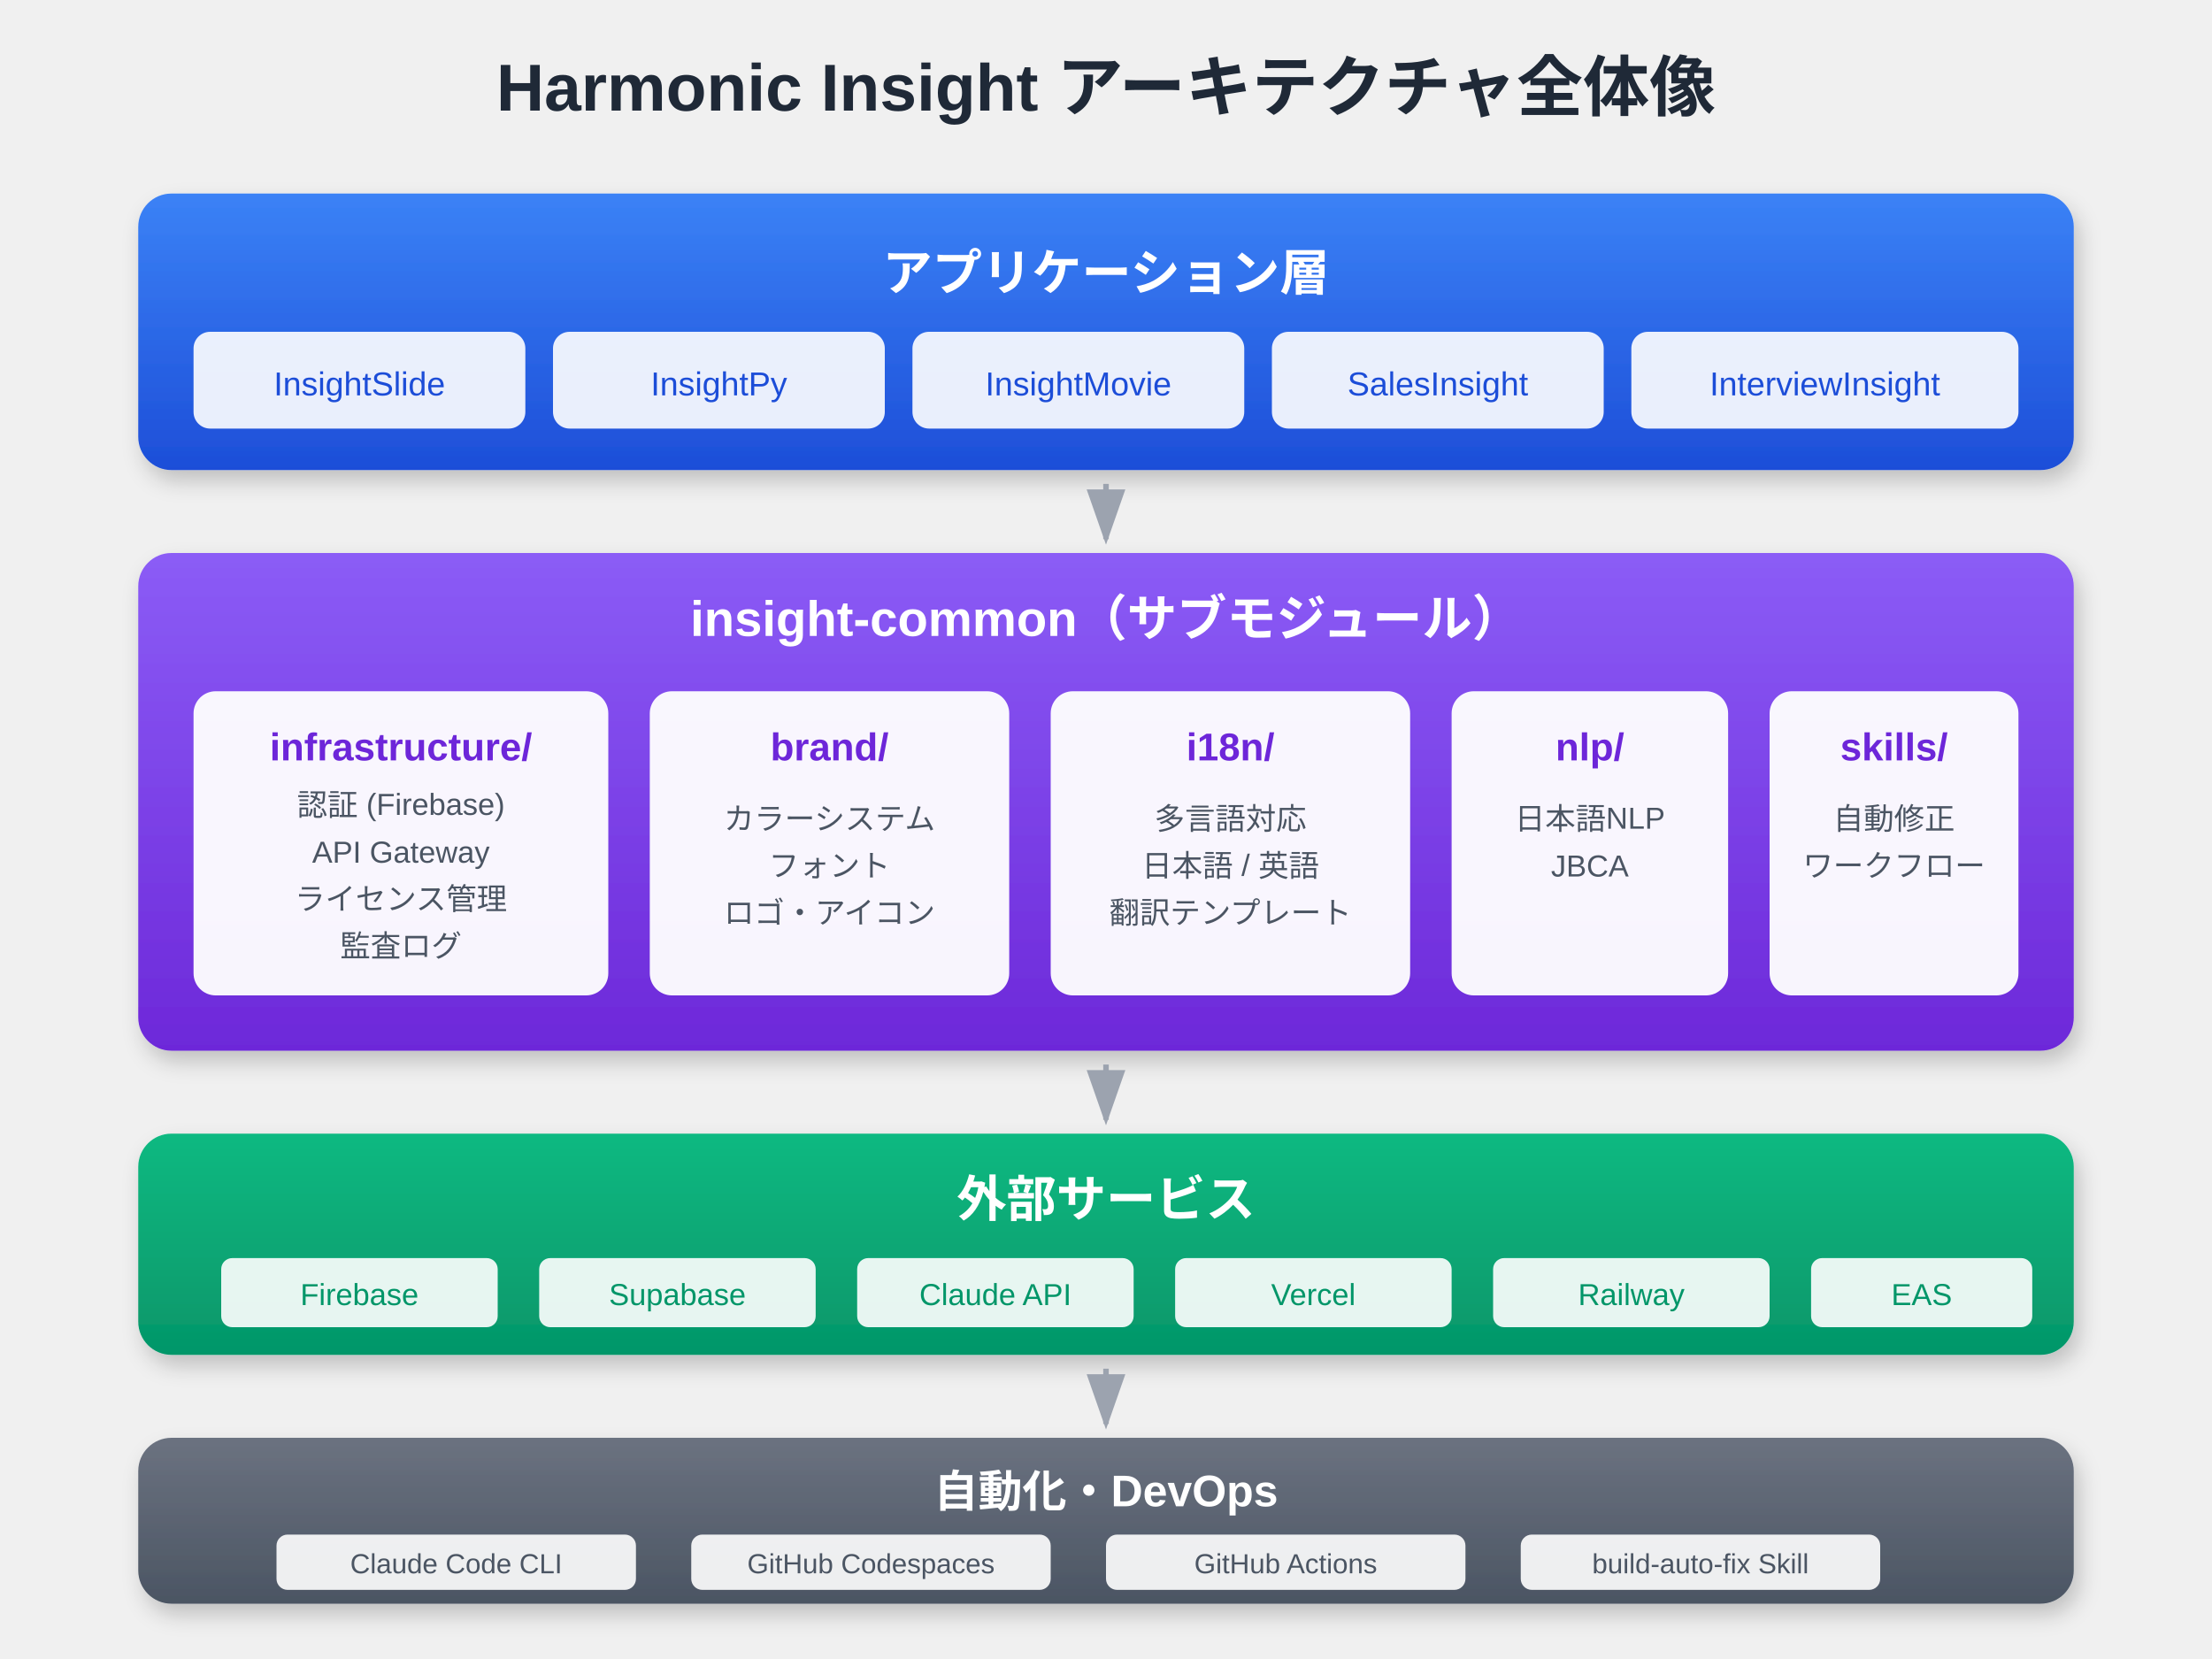
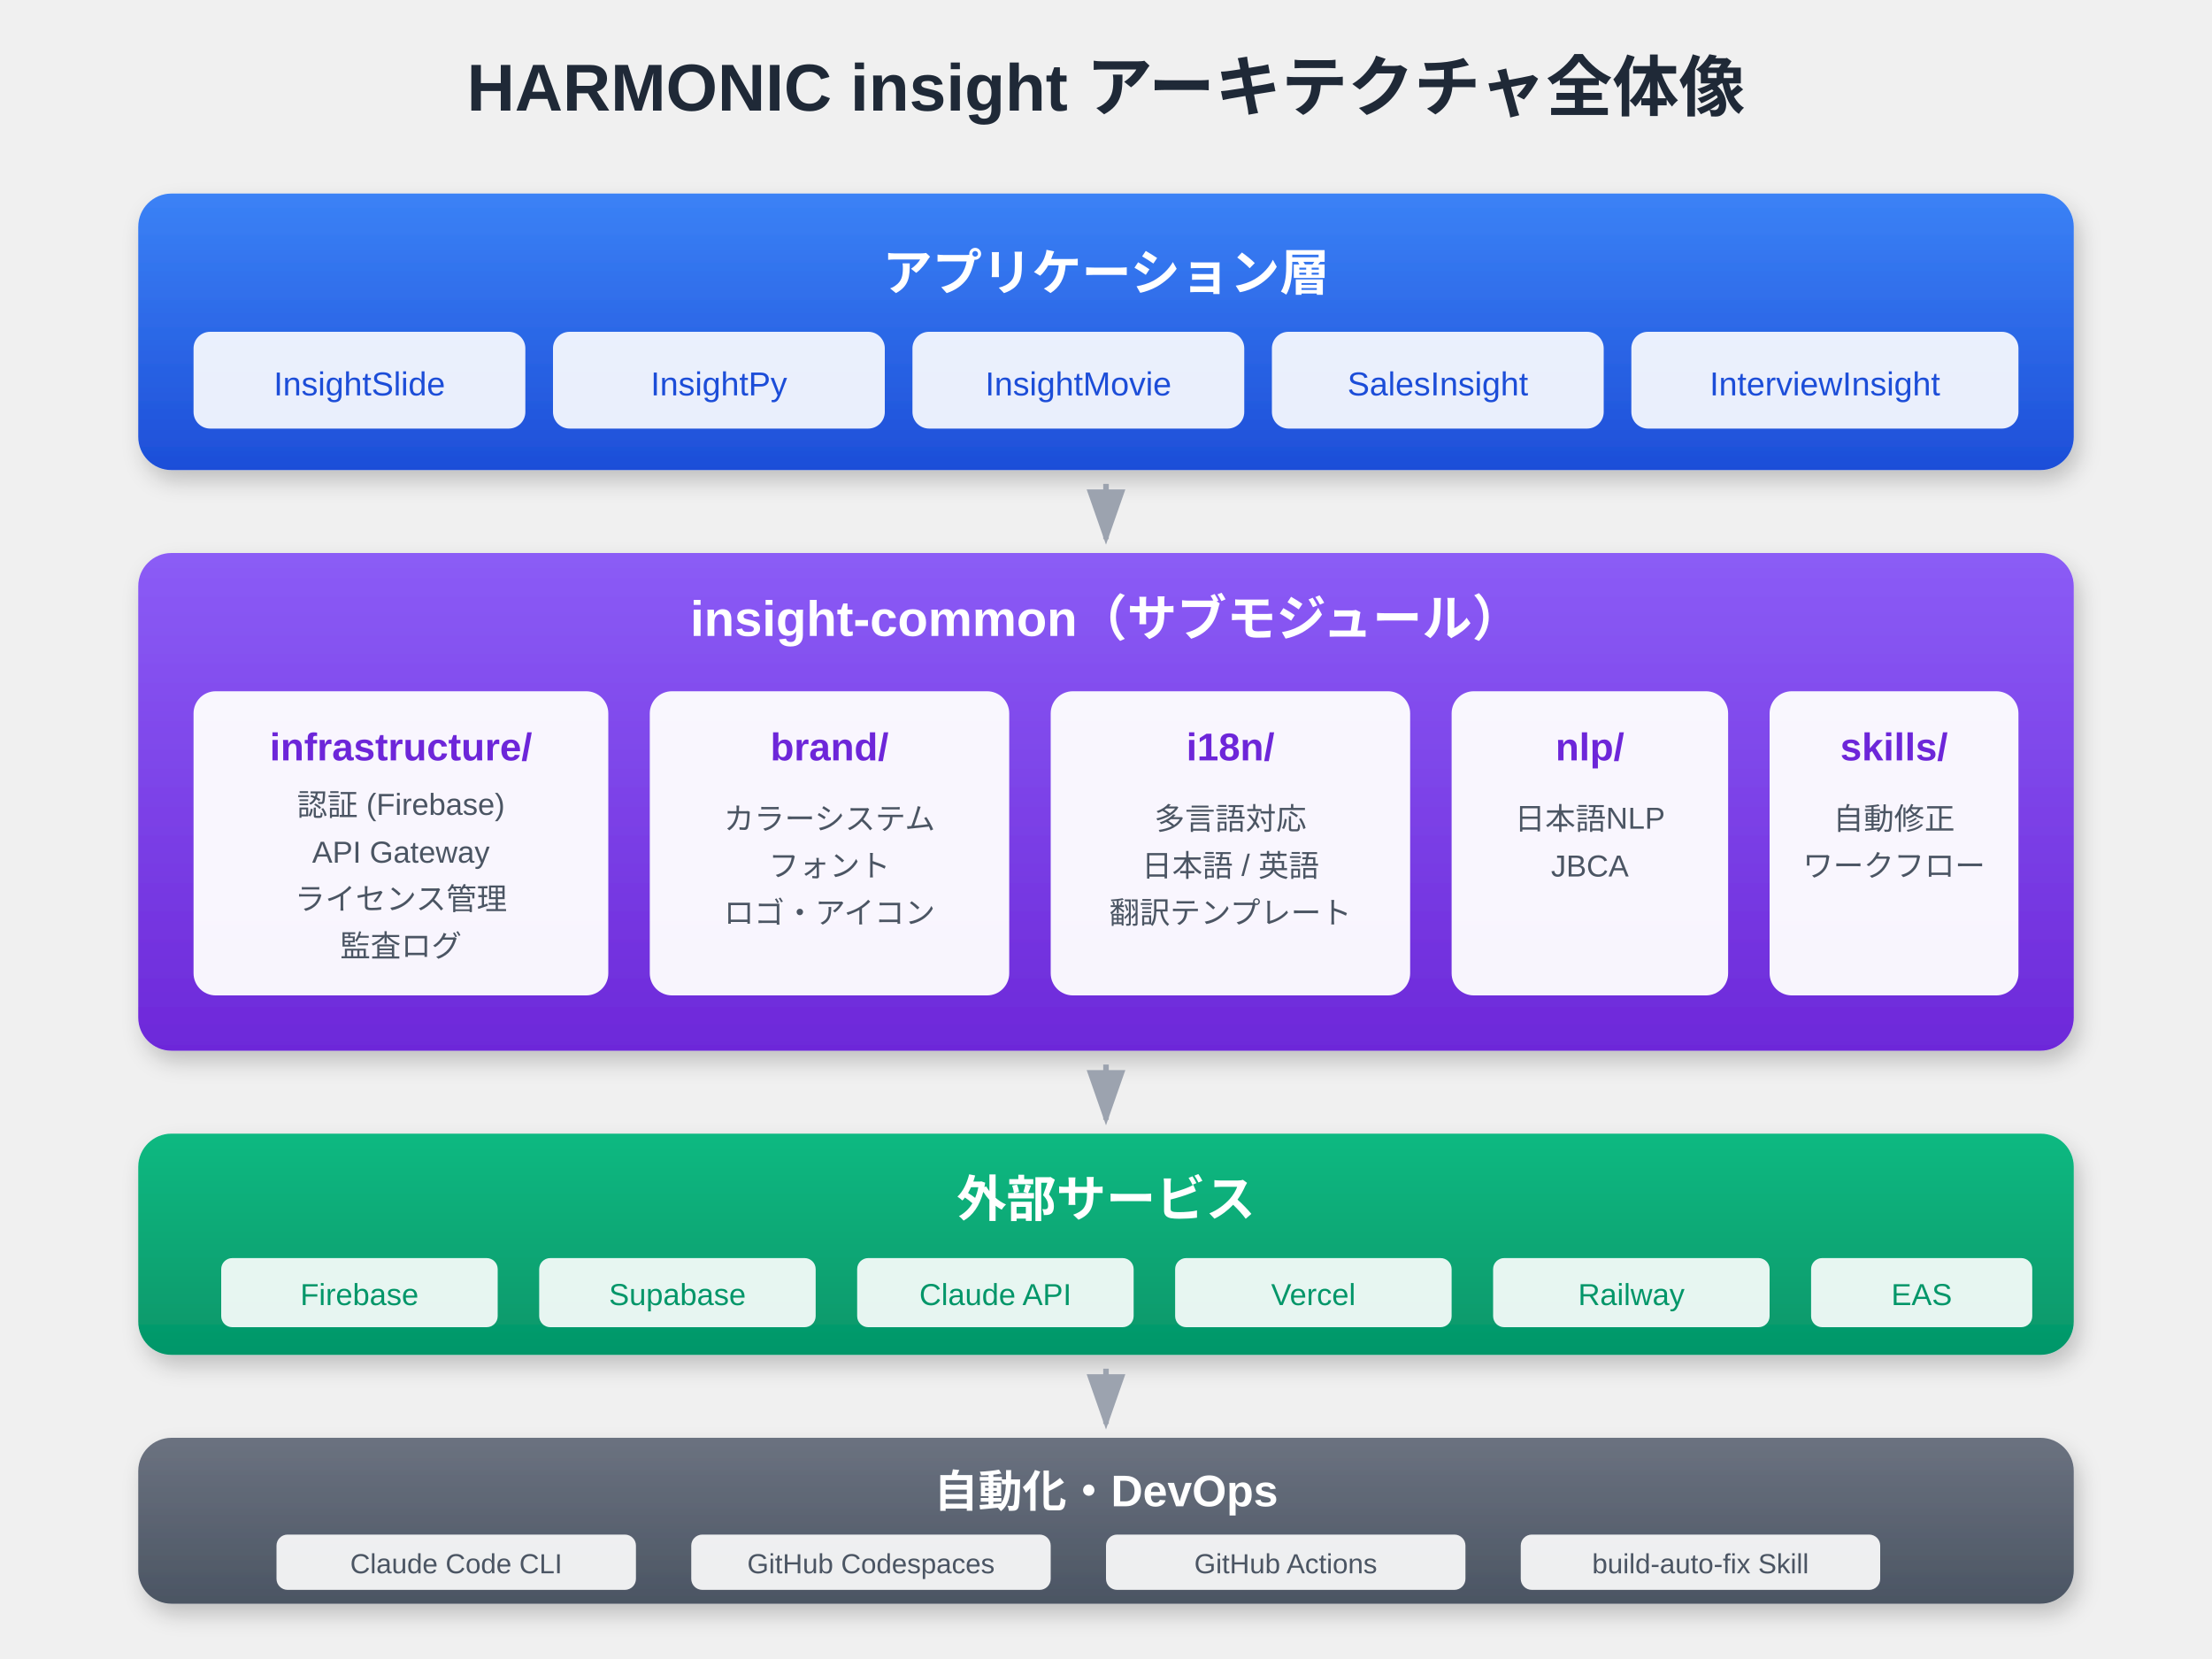
<svg xmlns="http://www.w3.org/2000/svg" viewBox="0 0 800 600" font-family="Segoe UI, Arial, sans-serif">
  <defs>
    <linearGradient id="blueGrad" x1="0%" y1="0%" x2="0%" y2="100%">
      <stop offset="0%" style="stop-color:#3B82F6" />
      <stop offset="100%" style="stop-color:#1D4ED8" />
    </linearGradient>
    <linearGradient id="purpleGrad" x1="0%" y1="0%" x2="0%" y2="100%">
      <stop offset="0%" style="stop-color:#8B5CF6" />
      <stop offset="100%" style="stop-color:#6D28D9" />
    </linearGradient>
    <linearGradient id="greenGrad" x1="0%" y1="0%" x2="0%" y2="100%">
      <stop offset="0%" style="stop-color:#10B981" />
      <stop offset="100%" style="stop-color:#059669" />
    </linearGradient>
    <linearGradient id="grayGrad" x1="0%" y1="0%" x2="0%" y2="100%">
      <stop offset="0%" style="stop-color:#6B7280" />
      <stop offset="100%" style="stop-color:#4B5563" />
    </linearGradient>
    <filter id="shadow" x="-20%" y="-20%" width="140%" height="140%">
      <feDropShadow dx="2" dy="4" stdDeviation="4" flood-opacity="0.2" />
    </filter>
  </defs>
  <text x="400" y="40" text-anchor="middle" font-size="24" font-weight="bold" fill="#1F2937">
-     Harmonic Insight アーキテクチャ全体像
+     HARMONIC insight アーキテクチャ全体像
  </text>
  <g filter="url(#shadow)">
    <rect x="50" y="70" width="700" height="100" rx="12" fill="url(#blueGrad)" />
    <text x="400" y="105" text-anchor="middle" font-size="18" font-weight="bold" fill="white">アプリケーション層</text>
    <rect x="70" y="120" width="120" height="35" rx="6" fill="white" fill-opacity="0.9" />
    <text x="130" y="143" text-anchor="middle" font-size="12" fill="#1D4ED8">InsightSlide</text>
    <rect x="200" y="120" width="120" height="35" rx="6" fill="white" fill-opacity="0.9" />
    <text x="260" y="143" text-anchor="middle" font-size="12" fill="#1D4ED8">InsightPy</text>
    <rect x="330" y="120" width="120" height="35" rx="6" fill="white" fill-opacity="0.9" />
    <text x="390" y="143" text-anchor="middle" font-size="12" fill="#1D4ED8">InsightMovie</text>
    <rect x="460" y="120" width="120" height="35" rx="6" fill="white" fill-opacity="0.9" />
    <text x="520" y="143" text-anchor="middle" font-size="12" fill="#1D4ED8">SalesInsight</text>
    <rect x="590" y="120" width="140" height="35" rx="6" fill="white" fill-opacity="0.9" />
    <text x="660" y="143" text-anchor="middle" font-size="12" fill="#1D4ED8">InterviewInsight</text>
  </g>
  <path d="M400 175 L400 195" stroke="#9CA3AF" stroke-width="2" marker-end="url(#arrowhead)" />
  <defs>
    <marker id="arrowhead" markerWidth="10" markerHeight="7" refX="9" refY="3.5" orient="auto">
      <polygon points="0 0, 10 3.5, 0 7" fill="#9CA3AF" />
    </marker>
  </defs>
  <g filter="url(#shadow)">
    <rect x="50" y="200" width="700" height="180" rx="12" fill="url(#purpleGrad)" />
    <text x="400" y="230" text-anchor="middle" font-size="18" font-weight="bold" fill="white">insight-common（サブモジュール）</text>
    <g>
      <rect x="70" y="250" width="150" height="110" rx="8" fill="white" fill-opacity="0.95" />
      <text x="145" y="275" text-anchor="middle" font-size="14" font-weight="bold" fill="#6D28D9">infrastructure/</text>
      <text x="145" y="295" text-anchor="middle" font-size="11" fill="#4B5563">認証 (Firebase)</text>
      <text x="145" y="312" text-anchor="middle" font-size="11" fill="#4B5563">API Gateway</text>
      <text x="145" y="329" text-anchor="middle" font-size="11" fill="#4B5563">ライセンス管理</text>
      <text x="145" y="346" text-anchor="middle" font-size="11" fill="#4B5563">監査ログ</text>
    </g>
    <g>
      <rect x="235" y="250" width="130" height="110" rx="8" fill="white" fill-opacity="0.95" />
      <text x="300" y="275" text-anchor="middle" font-size="14" font-weight="bold" fill="#6D28D9">brand/</text>
      <text x="300" y="300" text-anchor="middle" font-size="11" fill="#4B5563">カラーシステム</text>
      <text x="300" y="317" text-anchor="middle" font-size="11" fill="#4B5563">フォント</text>
      <text x="300" y="334" text-anchor="middle" font-size="11" fill="#4B5563">ロゴ・アイコン</text>
    </g>
    <g>
      <rect x="380" y="250" width="130" height="110" rx="8" fill="white" fill-opacity="0.95" />
      <text x="445" y="275" text-anchor="middle" font-size="14" font-weight="bold" fill="#6D28D9">i18n/</text>
      <text x="445" y="300" text-anchor="middle" font-size="11" fill="#4B5563">多言語対応</text>
      <text x="445" y="317" text-anchor="middle" font-size="11" fill="#4B5563">日本語 / 英語</text>
      <text x="445" y="334" text-anchor="middle" font-size="11" fill="#4B5563">翻訳テンプレート</text>
    </g>
    <g>
      <rect x="525" y="250" width="100" height="110" rx="8" fill="white" fill-opacity="0.95" />
      <text x="575" y="275" text-anchor="middle" font-size="14" font-weight="bold" fill="#6D28D9">nlp/</text>
      <text x="575" y="300" text-anchor="middle" font-size="11" fill="#4B5563">日本語NLP</text>
      <text x="575" y="317" text-anchor="middle" font-size="11" fill="#4B5563">JBCA</text>
    </g>
    <g>
      <rect x="640" y="250" width="90" height="110" rx="8" fill="white" fill-opacity="0.95" />
      <text x="685" y="275" text-anchor="middle" font-size="14" font-weight="bold" fill="#6D28D9">skills/</text>
      <text x="685" y="300" text-anchor="middle" font-size="11" fill="#4B5563">自動修正</text>
      <text x="685" y="317" text-anchor="middle" font-size="11" fill="#4B5563">ワークフロー</text>
    </g>
  </g>
  <path d="M400 385 L400 405" stroke="#9CA3AF" stroke-width="2" marker-end="url(#arrowhead)" />
  <g filter="url(#shadow)">
    <rect x="50" y="410" width="700" height="80" rx="12" fill="url(#greenGrad)" />
    <text x="400" y="440" text-anchor="middle" font-size="18" font-weight="bold" fill="white">外部サービス</text>
    <rect x="80" y="455" width="100" height="25" rx="4" fill="white" fill-opacity="0.9" />
    <text x="130" y="472" text-anchor="middle" font-size="11" fill="#059669">Firebase</text>
    <rect x="195" y="455" width="100" height="25" rx="4" fill="white" fill-opacity="0.9" />
    <text x="245" y="472" text-anchor="middle" font-size="11" fill="#059669">Supabase</text>
    <rect x="310" y="455" width="100" height="25" rx="4" fill="white" fill-opacity="0.9" />
    <text x="360" y="472" text-anchor="middle" font-size="11" fill="#059669">Claude API</text>
    <rect x="425" y="455" width="100" height="25" rx="4" fill="white" fill-opacity="0.9" />
    <text x="475" y="472" text-anchor="middle" font-size="11" fill="#059669">Vercel</text>
    <rect x="540" y="455" width="100" height="25" rx="4" fill="white" fill-opacity="0.9" />
    <text x="590" y="472" text-anchor="middle" font-size="11" fill="#059669">Railway</text>
    <rect x="655" y="455" width="80" height="25" rx="4" fill="white" fill-opacity="0.9" />
    <text x="695" y="472" text-anchor="middle" font-size="11" fill="#059669">EAS</text>
  </g>
  <path d="M400 495 L400 515" stroke="#9CA3AF" stroke-width="2" marker-end="url(#arrowhead)" />
  <g filter="url(#shadow)">
    <rect x="50" y="520" width="700" height="60" rx="12" fill="url(#grayGrad)" />
    <text x="400" y="545" text-anchor="middle" font-size="16" font-weight="bold" fill="white">自動化・DevOps</text>
    <rect x="100" y="555" width="130" height="20" rx="4" fill="white" fill-opacity="0.9" />
    <text x="165" y="569" text-anchor="middle" font-size="10" fill="#4B5563">Claude Code CLI</text>
    <rect x="250" y="555" width="130" height="20" rx="4" fill="white" fill-opacity="0.9" />
    <text x="315" y="569" text-anchor="middle" font-size="10" fill="#4B5563">GitHub Codespaces</text>
    <rect x="400" y="555" width="130" height="20" rx="4" fill="white" fill-opacity="0.9" />
    <text x="465" y="569" text-anchor="middle" font-size="10" fill="#4B5563">GitHub Actions</text>
    <rect x="550" y="555" width="130" height="20" rx="4" fill="white" fill-opacity="0.9" />
    <text x="615" y="569" text-anchor="middle" font-size="10" fill="#4B5563">build-auto-fix Skill</text>
  </g>
</svg>
